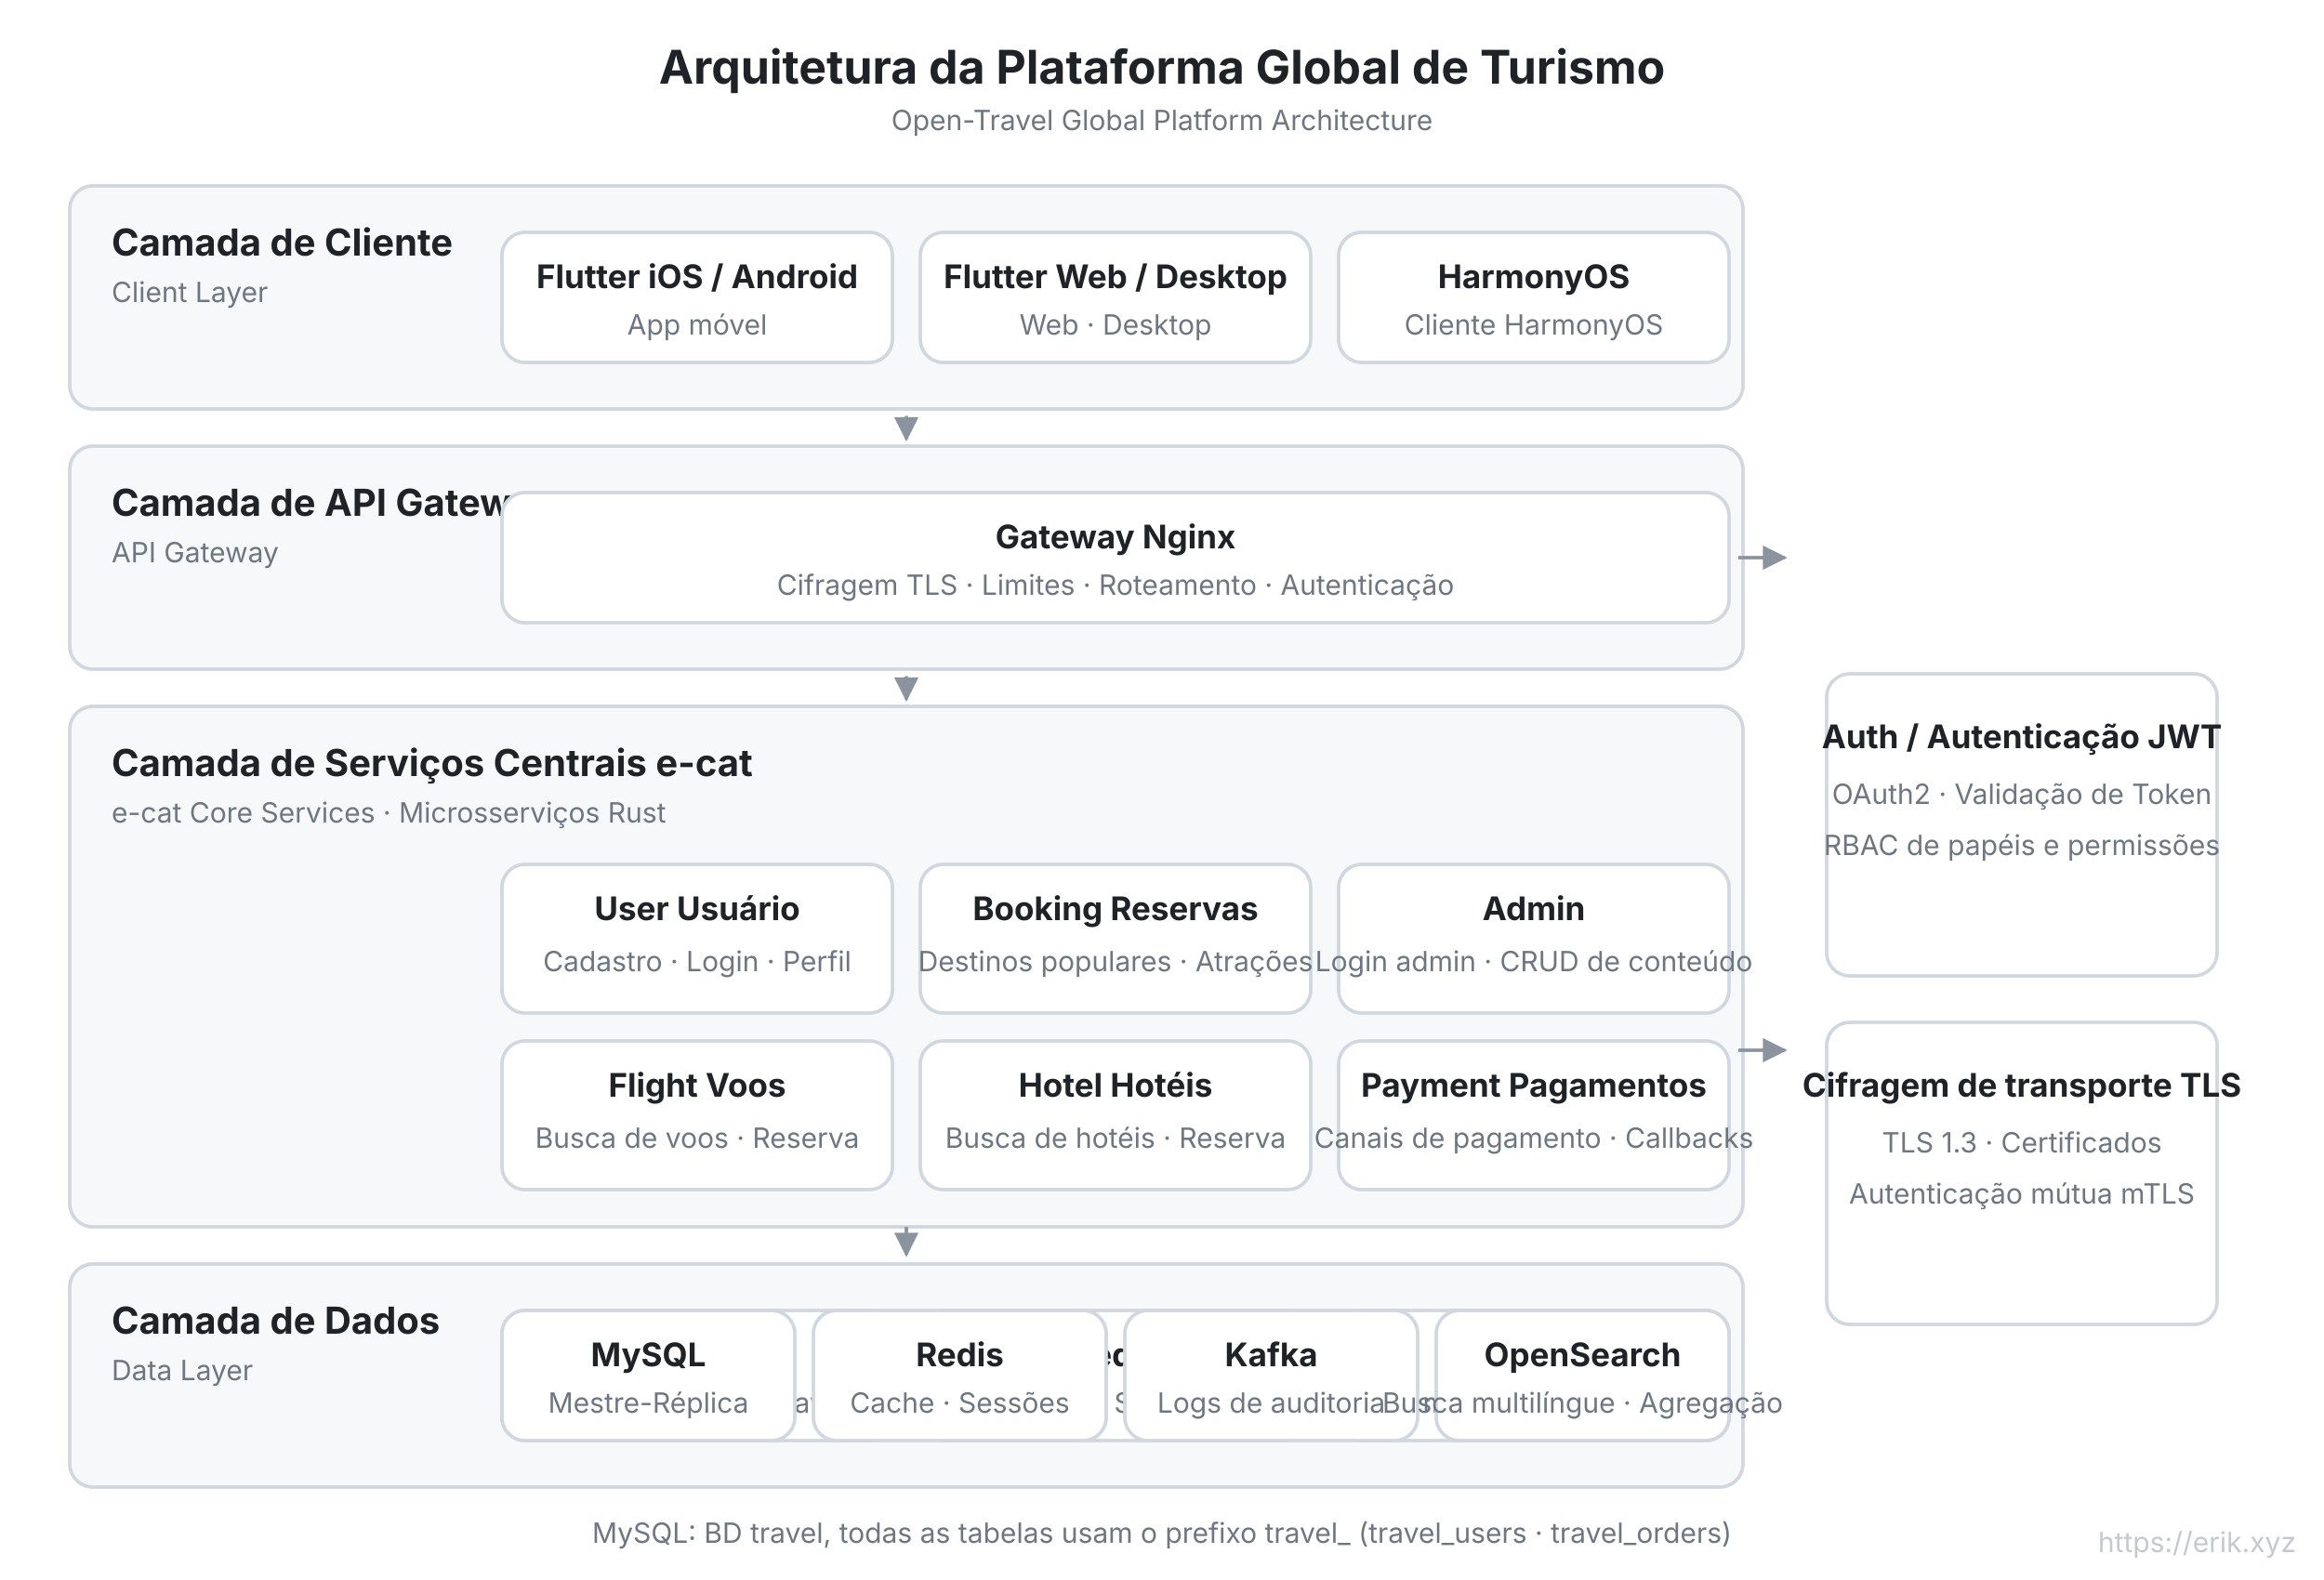
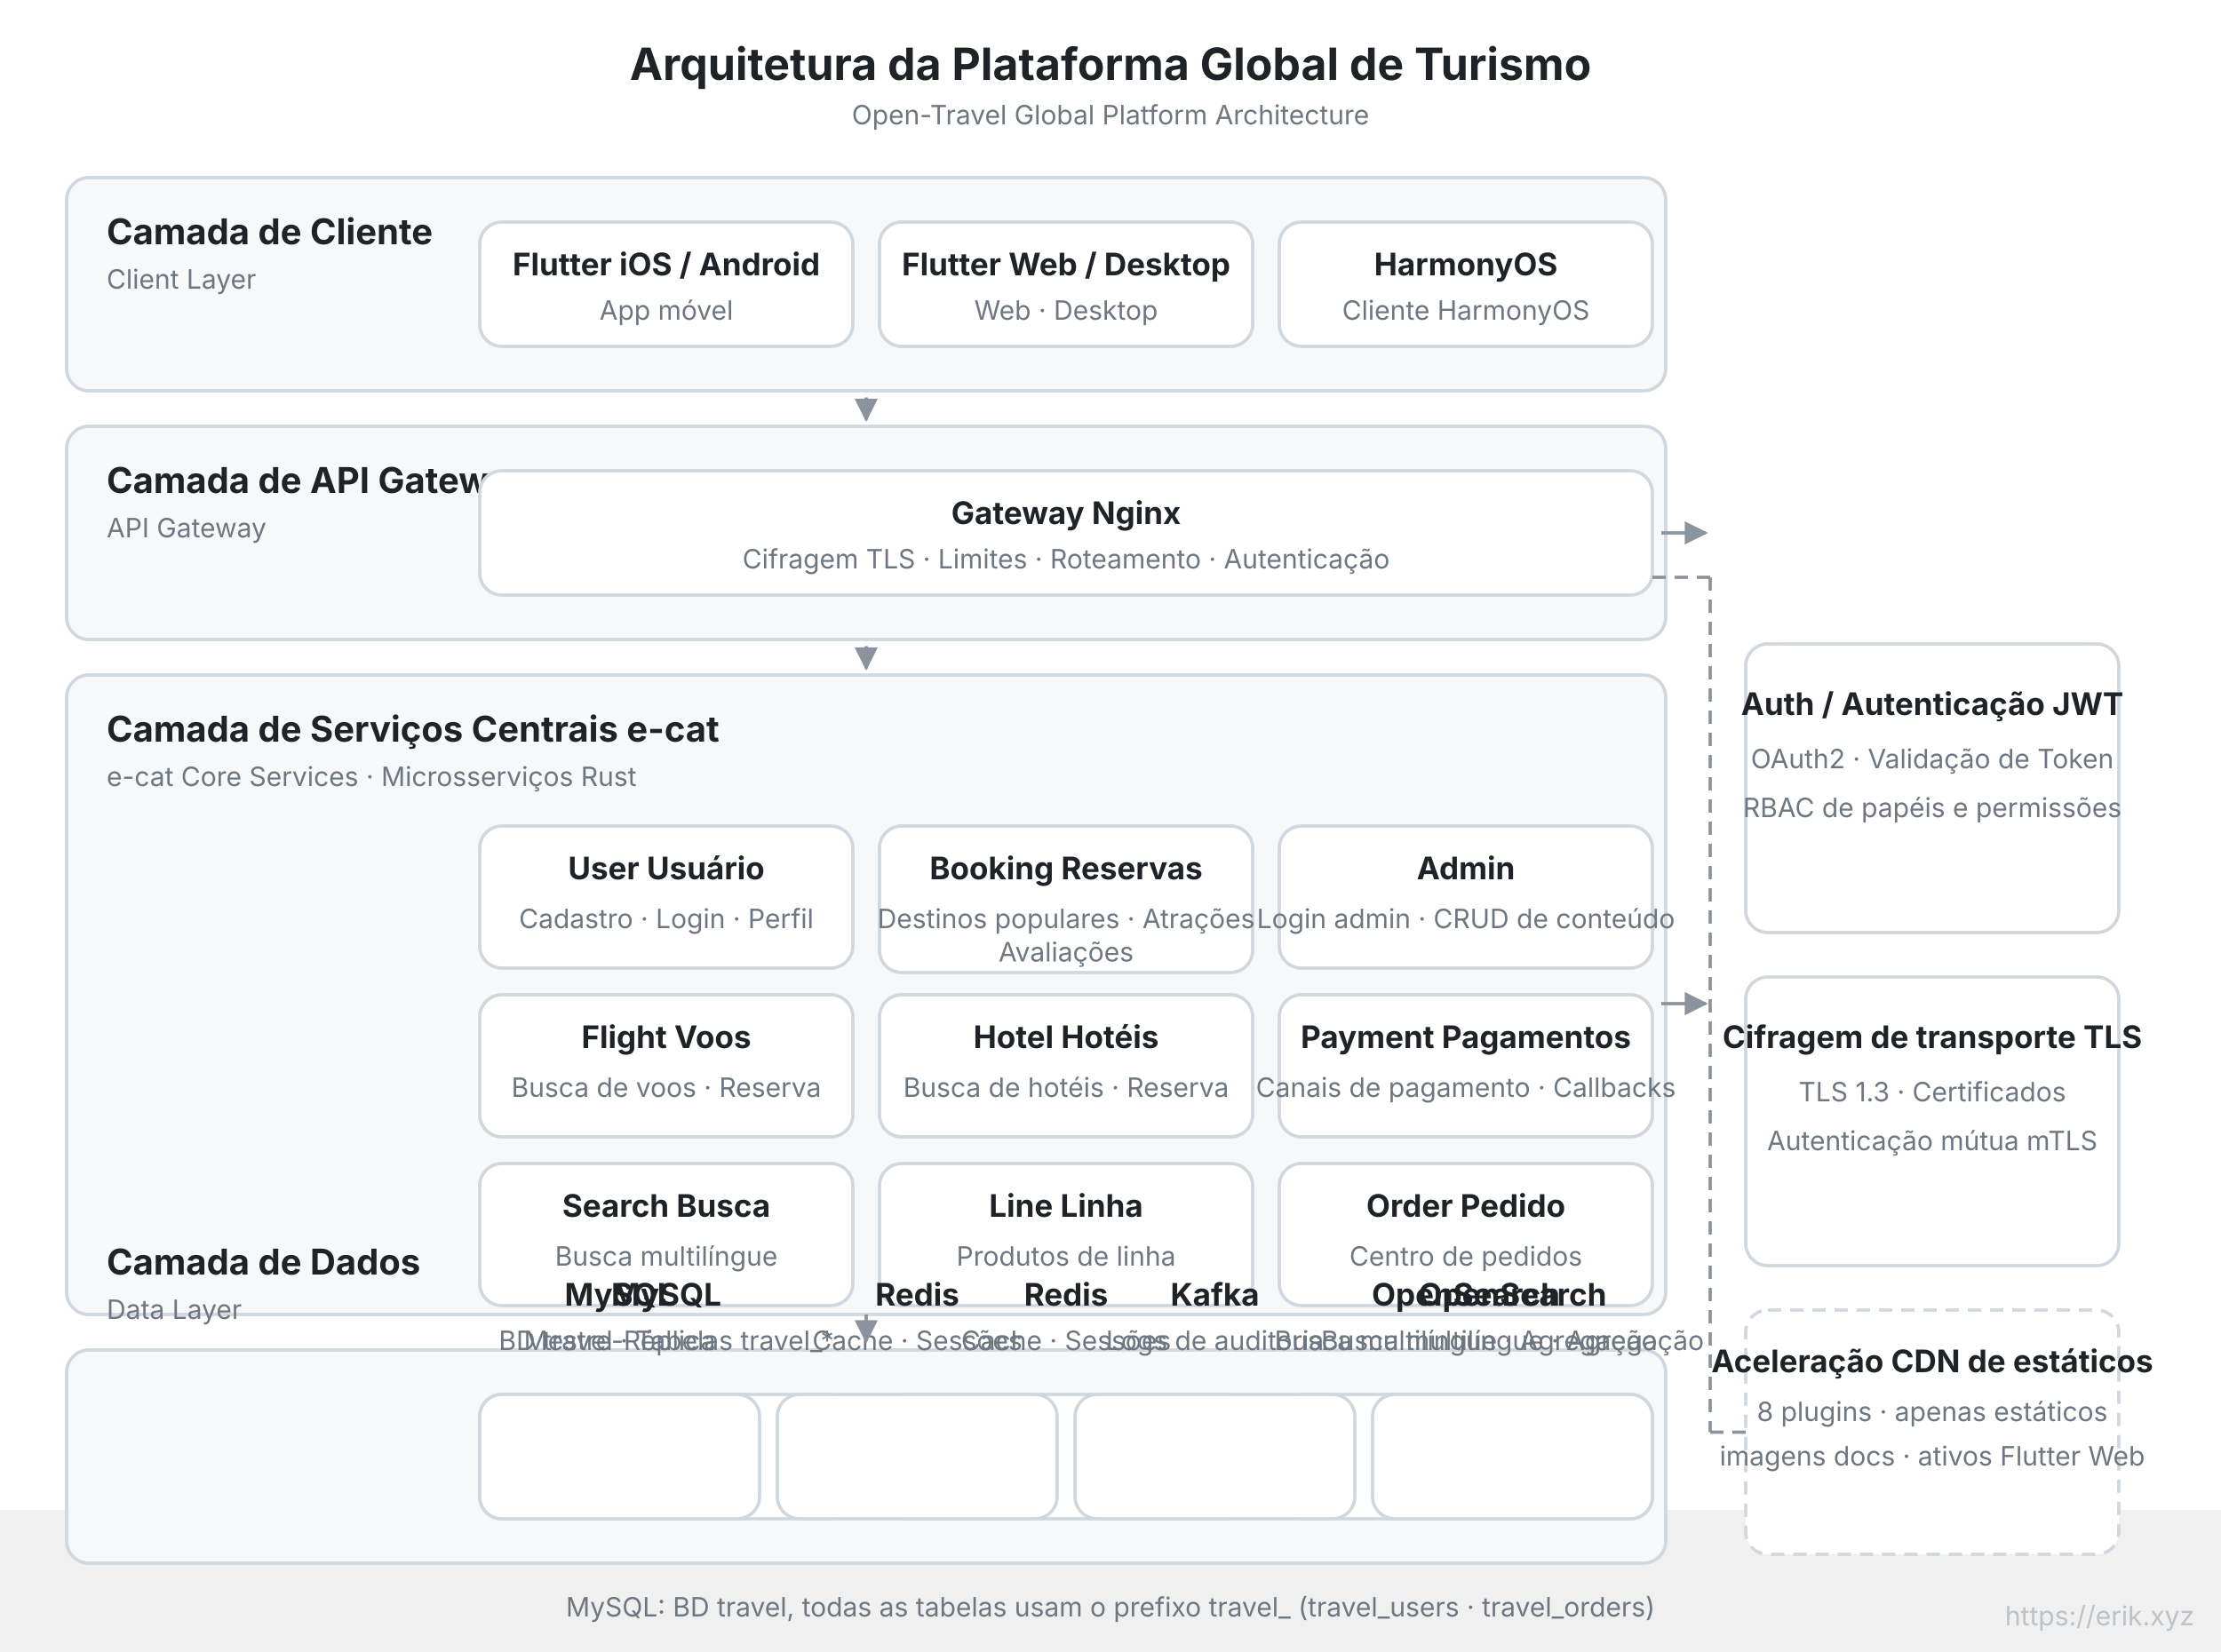
- <svg xmlns="http://www.w3.org/2000/svg" width="1000" height="680" viewBox="0 0 1000 680">
+ <svg xmlns="http://www.w3.org/2000/svg" width="1000" height="744" viewBox="0 0 1000 744">
  <defs>
    <marker id="arrow" viewBox="0 0 10 10" refX="9" refY="5" markerWidth="7" markerHeight="7" orient="auto-start-reverse">
      <path d="M 0 0 L 10 5 L 0 10 z" fill="#8b949e" />
    </marker>
    <style>
      text { font-family: system-ui, -apple-system, 'Segoe UI', sans-serif; }
      .t-title { font-size: 20px; font-weight: 700; fill: #1f2328; }
      .t-sub  { font-size: 12px; fill: #6e7781; }
      .t-h    { font-size: 16px; font-weight: 700; fill: #1f2328; }
      .t-h2   { font-size: 14px; font-weight: 700; fill: #1f2328; }
      .t-m    { font-size: 14px; font-weight: 700; fill: #1f2328; }
      .t-s    { font-size: 12px; fill: #6e7781; }
      .panel  { fill: #f6f8fa; stroke: #d0d7de; stroke-width: 1.5; rx: 10; }
      .box    { fill: #ffffff; stroke: #d0d7de; stroke-width: 1.5; rx: 10; }
      .arrow  { stroke: #8b949e; stroke-width: 1.5; marker-end: url(#arrow); }
    </style>
  </defs>
  <rect width="1000" height="680" fill="#ffffff" />
  <text x="500" y="36" text-anchor="middle" class="t-title">Arquitetura da Plataforma Global de Turismo</text>
  <text x="500" y="56" text-anchor="middle" class="t-sub">Open-Travel Global Platform Architecture</text>
  <rect x="30" y="80" width="720" height="96" class="panel" />
  <text x="48" y="110" class="t-h">Camada de Cliente</text>
  <text x="48" y="130" class="t-s">Client Layer</text>
  <rect x="216" y="100" width="168" height="56" class="box" />
  <text x="300" y="124" text-anchor="middle" class="t-m">Flutter iOS / Android</text>
  <text x="300" y="144" text-anchor="middle" class="t-s">App móvel</text>
  <rect x="396" y="100" width="168" height="56" class="box" />
  <text x="480" y="124" text-anchor="middle" class="t-m">Flutter Web / Desktop</text>
  <text x="480" y="144" text-anchor="middle" class="t-s">Web · Desktop</text>
  <rect x="576" y="100" width="168" height="56" class="box" />
  <text x="660" y="124" text-anchor="middle" class="t-m">HarmonyOS</text>
  <text x="660" y="144" text-anchor="middle" class="t-s">Cliente HarmonyOS</text>
  <rect x="30" y="192" width="720" height="96" class="panel" />
  <text x="48" y="222" class="t-h">Camada de API Gateway</text>
  <text x="48" y="242" class="t-s">API Gateway</text>
  <rect x="216" y="212" width="528" height="56" class="box" />
  <text x="480" y="236" text-anchor="middle" class="t-m">Gateway Nginx</text>
  <text x="480" y="256" text-anchor="middle" class="t-s">Cifragem TLS · Limites · Roteamento · Autenticação</text>
-   <rect x="30" y="304" width="720" height="224" class="panel" />
+   <rect x="30" y="304" width="720" height="288" class="panel" />
  <text x="48" y="334" class="t-h">Camada de Serviços Centrais e-cat</text>
  <text x="48" y="354" class="t-s">e-cat Core Services · Microsserviços Rust</text>
  <rect x="216" y="372" width="168" height="64" class="box" />
  <text x="300" y="396" text-anchor="middle" class="t-m">User Usuário</text>
  <text x="300" y="418" text-anchor="middle" class="t-s">Cadastro · Login · Perfil</text>
-   <rect x="396" y="372" width="168" height="64" class="box" />
+   <rect x="396" y="372" width="168" height="66" class="box" />
  <text x="480" y="396" text-anchor="middle" class="t-m">Booking Reservas</text>
  <text x="480" y="418" text-anchor="middle" class="t-s">Destinos populares · Atrações</text>
+   <text x="480" y="433" text-anchor="middle" class="t-s">Avaliações</text>
  <rect x="576" y="372" width="168" height="64" class="box" />
  <text x="660" y="396" text-anchor="middle" class="t-m">Admin</text>
  <text x="660" y="418" text-anchor="middle" class="t-s">Login admin · CRUD de conteúdo</text>
  <rect x="216" y="448" width="168" height="64" class="box" />
  <text x="300" y="472" text-anchor="middle" class="t-m">Flight Voos</text>
  <text x="300" y="494" text-anchor="middle" class="t-s">Busca de voos · Reserva</text>
  <rect x="396" y="448" width="168" height="64" class="box" />
  <text x="480" y="472" text-anchor="middle" class="t-m">Hotel Hotéis</text>
  <text x="480" y="494" text-anchor="middle" class="t-s">Busca de hotéis · Reserva</text>
  <rect x="576" y="448" width="168" height="64" class="box" />
  <text x="660" y="472" text-anchor="middle" class="t-m">Payment Pagamentos</text>
  <text x="660" y="494" text-anchor="middle" class="t-s">Canais de pagamento · Callbacks</text>
-   <rect x="30" y="544" width="720" height="96" class="panel" />
+   <rect x="216" y="524" width="168" height="64" class="box" />
+   <text x="300" y="548" text-anchor="middle" class="t-m">Search Busca</text>
+   <text x="300" y="570" text-anchor="middle" class="t-s">Busca multilíngue</text>
+   <rect x="396" y="524" width="168" height="64" class="box" />
+   <text x="480" y="548" text-anchor="middle" class="t-m">Line Linha</text>
+   <text x="480" y="570" text-anchor="middle" class="t-s">Produtos de linha</text>
+   <rect x="576" y="524" width="168" height="64" class="box" />
+   <text x="660" y="548" text-anchor="middle" class="t-m">Order Pedido</text>
+   <text x="660" y="570" text-anchor="middle" class="t-s">Centro de pedidos</text>
+   <rect x="30" y="608" width="720" height="96" class="panel" />
  <text x="48" y="574" class="t-h">Camada de Dados</text>
  <text x="48" y="594" class="t-s">Data Layer</text>
-   <rect x="216" y="564" width="168" height="56" class="box" />
+   <rect x="216" y="628" width="168" height="56" class="box" />
  <text x="300" y="588" text-anchor="middle" class="t-m">MySQL</text>
  <text x="300" y="608" text-anchor="middle" class="t-s">BD travel · Tabelas travel_*</text>
-   <rect x="396" y="564" width="168" height="56" class="box" />
+   <rect x="396" y="628" width="168" height="56" class="box" />
  <text x="480" y="588" text-anchor="middle" class="t-m">Redis</text>
  <text x="480" y="608" text-anchor="middle" class="t-s">Cache · Sessões</text>
-   <rect x="576" y="564" width="168" height="56" class="box" />
+   <rect x="576" y="628" width="168" height="56" class="box" />
  <text x="660" y="588" text-anchor="middle" class="t-m">OpenSearch</text>
  <text x="660" y="608" text-anchor="middle" class="t-s">Busca multilíngue · Agregação</text>
-   <rect x="216" y="564" width="126" height="56" class="box" />
+   <rect x="216" y="628" width="126" height="56" class="box" />
  <text x="279" y="588" text-anchor="middle" class="t-m">MySQL</text>
  <text x="279" y="608" text-anchor="middle" class="t-s">Mestre-Réplica</text>
-   <rect x="350" y="564" width="126" height="56" class="box" />
+   <rect x="350" y="628" width="126" height="56" class="box" />
  <text x="413" y="588" text-anchor="middle" class="t-m">Redis</text>
  <text x="413" y="608" text-anchor="middle" class="t-s">Cache · Sessões</text>
-   <rect x="484" y="564" width="126" height="56" class="box" />
+   <rect x="484" y="628" width="126" height="56" class="box" />
  <text x="547" y="588" text-anchor="middle" class="t-m">Kafka</text>
  <text x="547" y="608" text-anchor="middle" class="t-s">Logs de auditoria</text>
-   <rect x="618" y="564" width="126" height="56" class="box" />
+   <rect x="618" y="628" width="126" height="56" class="box" />
  <text x="681" y="588" text-anchor="middle" class="t-m">OpenSearch</text>
  <text x="681" y="608" text-anchor="middle" class="t-s">Busca multilíngue · Agregação</text>
  <rect x="786" y="290" width="168" height="130" class="box" />
  <text x="870" y="322" text-anchor="middle" class="t-m">Auth / Autenticação JWT</text>
  <text x="870" y="346" text-anchor="middle" class="t-s">OAuth2 · Validação de Token</text>
  <text x="870" y="368" text-anchor="middle" class="t-s">RBAC de papéis e permissões</text>
  <rect x="786" y="440" width="168" height="130" class="box" />
  <text x="870" y="472" text-anchor="middle" class="t-m">Cifragem de transporte TLS</text>
  <text x="870" y="496" text-anchor="middle" class="t-s">TLS 1.3 · Certificados</text>
  <text x="870" y="518" text-anchor="middle" class="t-s">Autenticação mútua mTLS</text>
  <line x1="390" y1="179" x2="390" y2="189" class="arrow" />
  <line x1="390" y1="291" x2="390" y2="301" class="arrow" />
-   <line x1="390" y1="528" x2="390" y2="540" class="arrow" />
+   <line x1="390" y1="592" x2="390" y2="604" class="arrow" />
  <line x1="748" y1="240" x2="768" y2="240" class="arrow" />
  <line x1="748" y1="452" x2="768" y2="452" class="arrow" />
-   <text x="500" y="664" text-anchor="middle" class="t-s">MySQL: BD travel, todas as tabelas usam o prefixo travel_ (travel_users · travel_orders)</text>
-   <text x="988" y="668" text-anchor="end" font-size="12" fill="#8b949e" fill-opacity="0.5" font-family="system-ui, -apple-system, 'Segoe UI', sans-serif">https://erik.xyz</text>
+   <text x="500" y="728" text-anchor="middle" class="t-s">MySQL: BD travel, todas as tabelas usam o prefixo travel_ (travel_users · travel_orders)</text>
+   <text x="988" y="732" text-anchor="end" font-size="12" fill="#8b949e" fill-opacity="0.5" font-family="system-ui, -apple-system, 'Segoe UI', sans-serif">https://erik.xyz</text>
+   <line x1="744" y1="260" x2="770" y2="260" stroke="#8b949e" stroke-width="1.5" stroke-dasharray="6 4" />
+   <line x1="770" y1="260" x2="770" y2="645" stroke="#8b949e" stroke-width="1.5" stroke-dasharray="6 4" />
+   <line x1="770" y1="645" x2="786" y2="645" stroke="#8b949e" stroke-width="1.5" stroke-dasharray="6 4" />
+   <rect x="786" y="590" width="168" height="110" class="box" stroke-dasharray="6 4" />
+   <text x="870" y="618" text-anchor="middle" class="t-m">Aceleração CDN de estáticos</text>
+   <text x="870" y="640" text-anchor="middle" class="t-s">8 plugins · apenas estáticos</text>
+   <text x="870" y="660" text-anchor="middle" class="t-s">imagens docs · ativos Flutter Web</text>
</svg>
